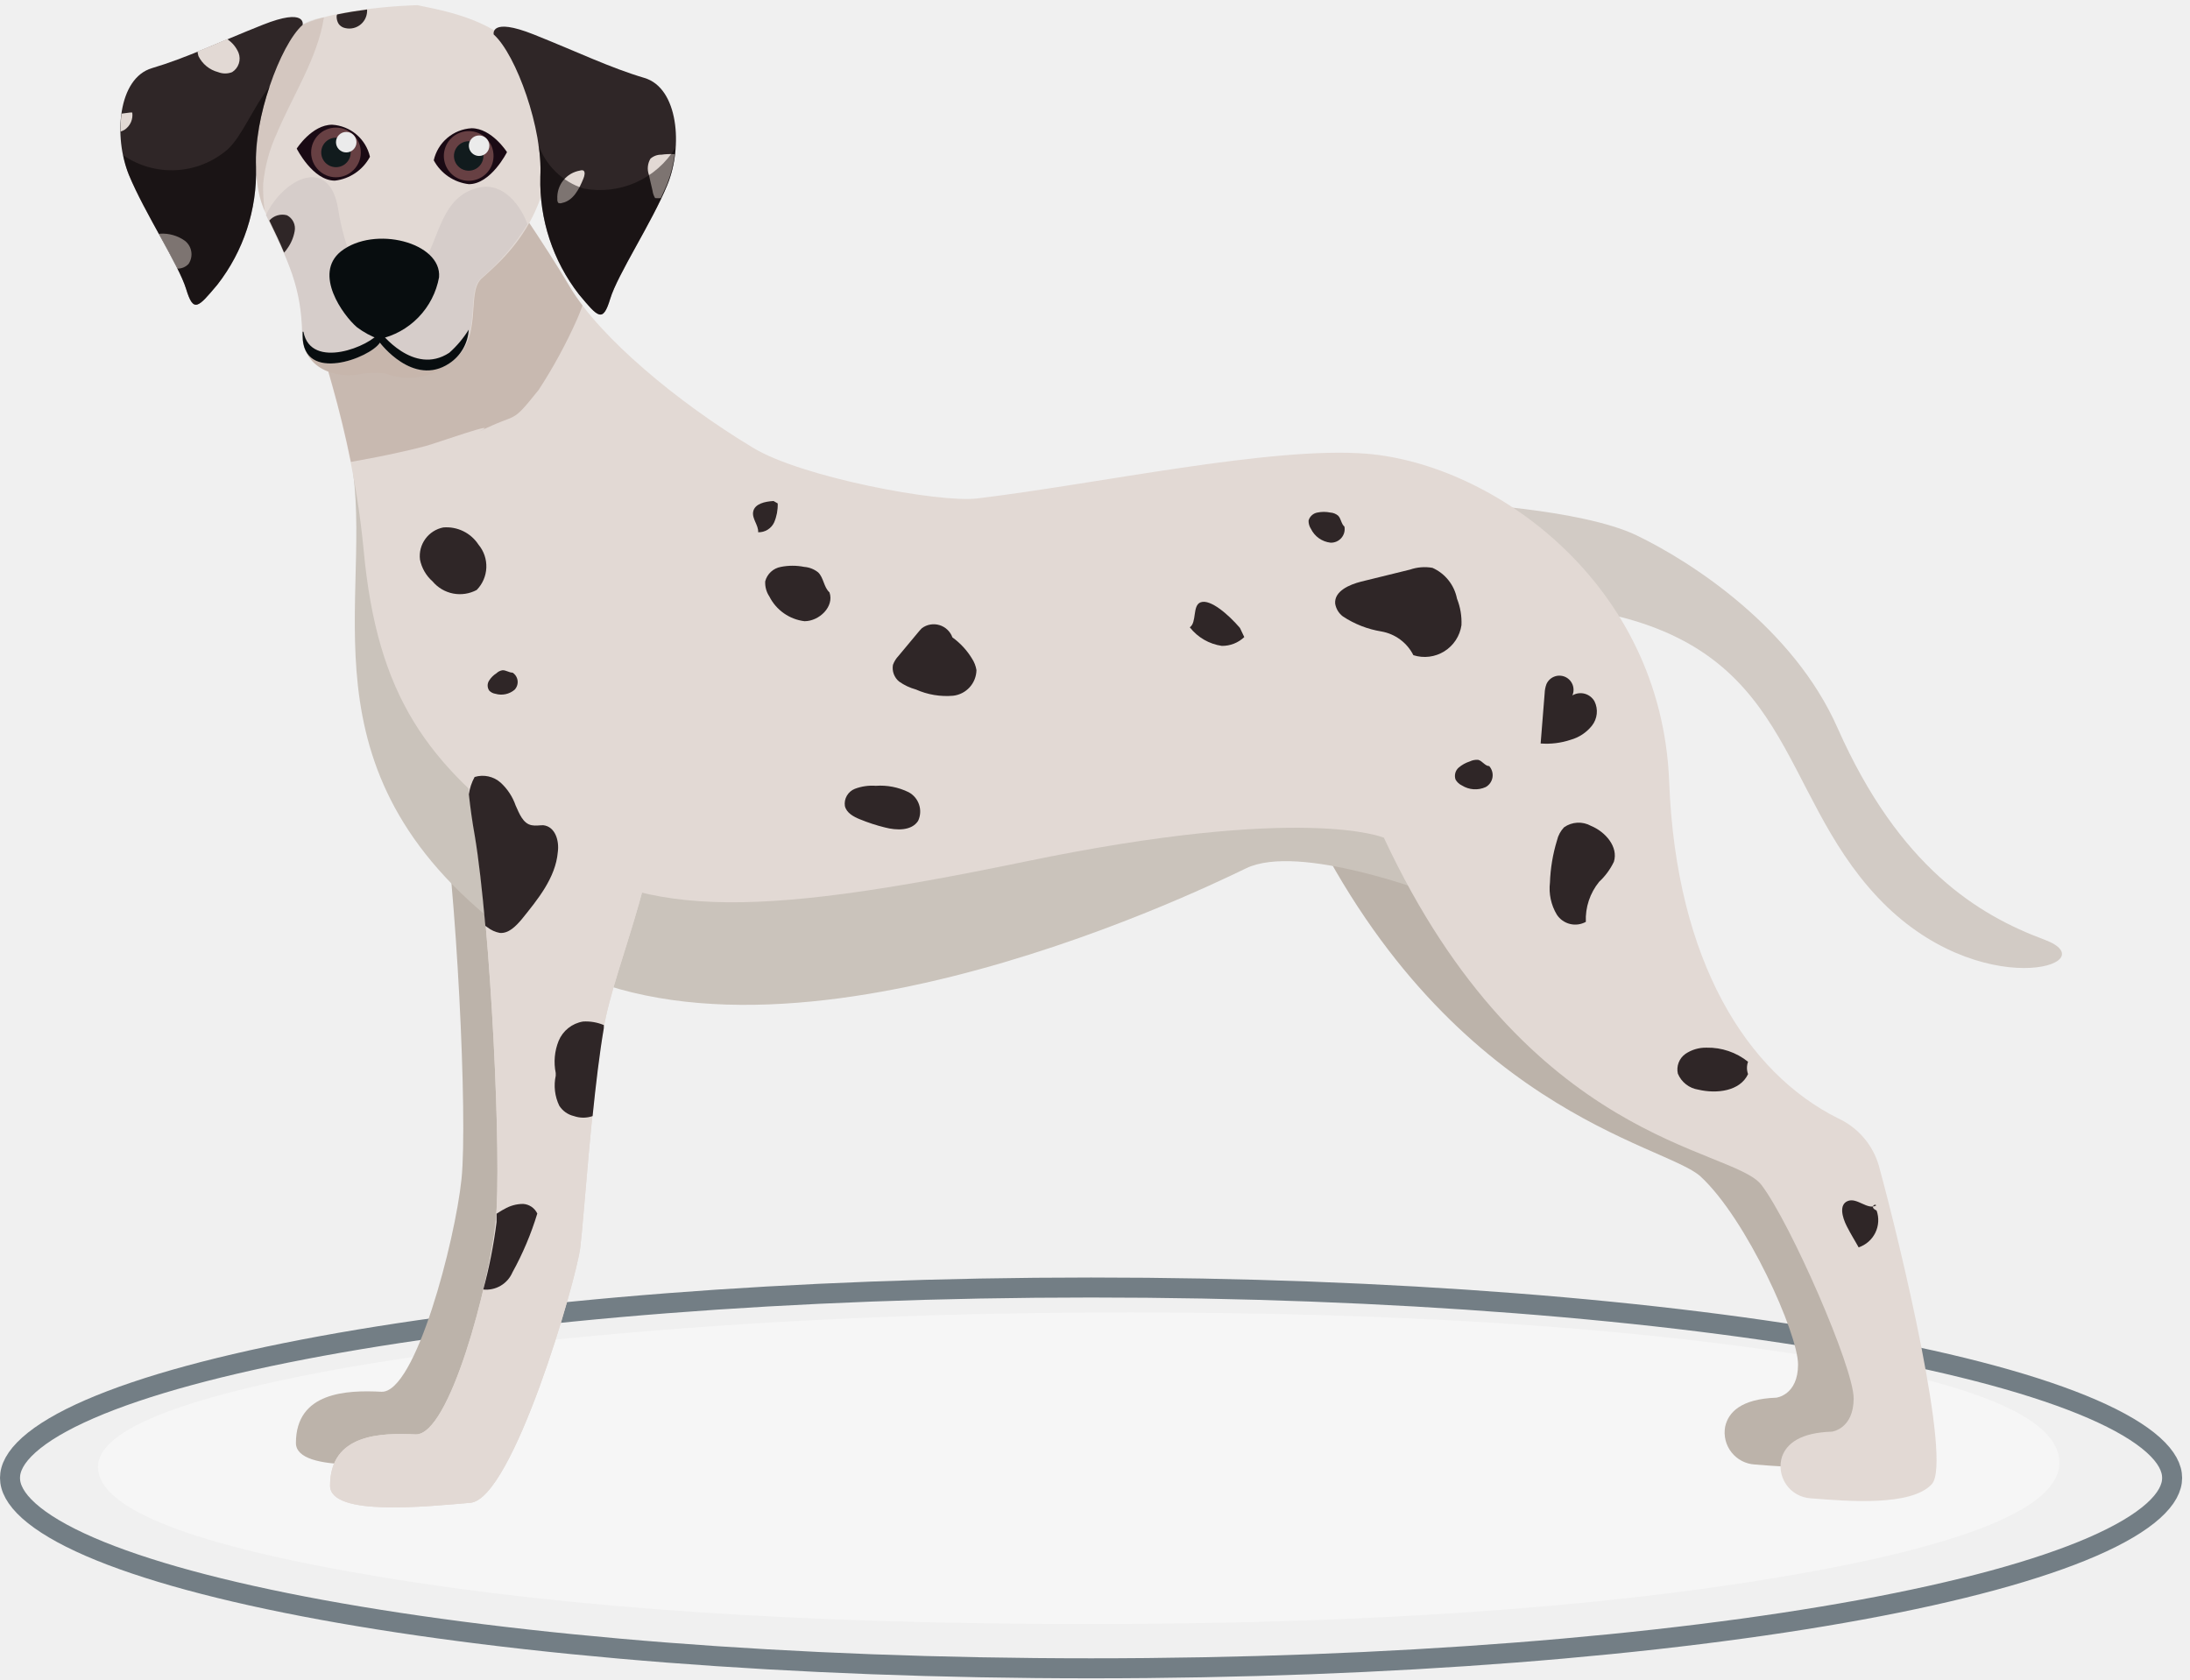
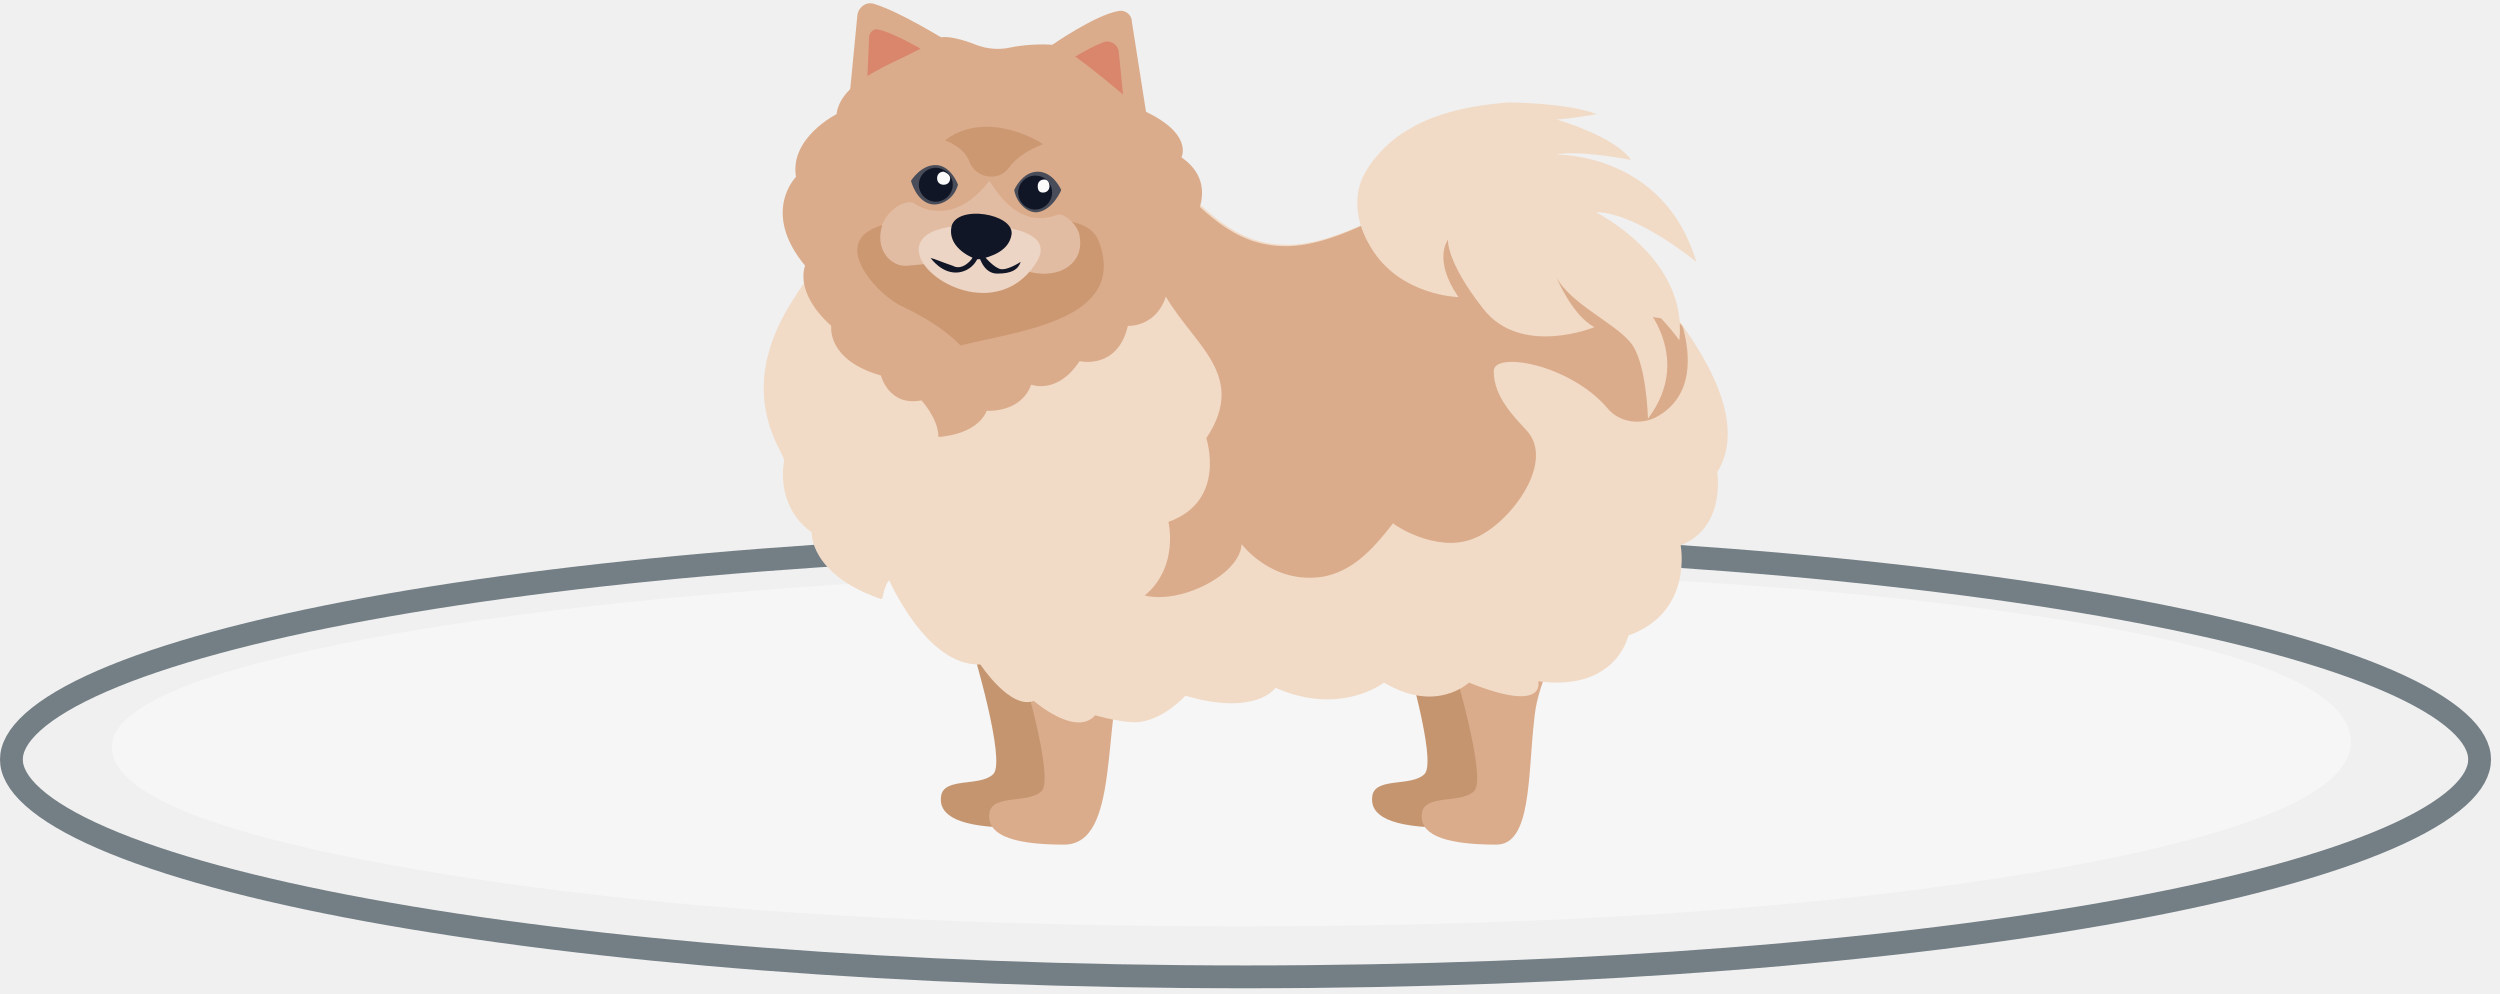
- <svg xmlns="http://www.w3.org/2000/svg" width="219" height="168" viewBox="0 0 219 168" fill="none">
-   <path d="M217.213 147.806C217.213 148.793 216.672 149.895 215.328 151.101C213.988 152.304 211.954 153.511 209.241 154.69C203.822 157.043 195.918 159.186 186.076 160.994C166.407 164.607 139.194 166.848 109.107 166.848C79.019 166.848 51.806 164.607 32.137 160.994C22.295 159.186 14.392 157.043 8.972 154.69C6.259 153.511 4.225 152.304 2.885 151.101C1.541 149.895 1 148.793 1 147.806C1 146.819 1.541 145.717 2.885 144.511C4.225 143.308 6.259 142.1 8.972 140.922C14.392 138.568 22.295 136.425 32.137 134.617C51.806 131.004 79.019 128.764 109.107 128.764C139.194 128.764 166.407 131.004 186.076 134.617C195.918 136.425 203.822 138.568 209.241 140.922C211.954 142.1 213.988 143.308 215.328 144.511C216.672 145.717 217.213 146.819 217.213 147.806Z" stroke="#737E85" stroke-width="2" />
+ <svg xmlns="http://www.w3.org/2000/svg" width="219" height="87" viewBox="0 0 219 87" fill="none">
+   <path d="M217.213 66.531C217.213 67.518 216.672 68.62 215.328 69.826C213.988 71.03 211.954 72.237 209.241 73.415C203.822 75.769 195.918 77.912 186.076 79.72C166.407 83.333 139.194 85.573 109.107 85.573C79.019 85.573 51.806 83.333 32.137 79.72C22.295 77.912 14.392 75.769 8.972 73.415C6.259 72.237 4.225 71.03 2.885 69.826C1.541 68.62 1 67.518 1 66.531C1 65.544 1.541 64.442 2.885 63.236C4.225 62.033 6.259 60.826 8.972 59.647C14.392 57.294 22.295 55.151 32.137 53.343C51.806 49.73 79.019 47.489 109.107 47.489C139.194 47.489 166.407 49.73 186.076 53.343C195.918 55.151 203.822 57.294 209.241 59.647C211.954 60.826 213.988 62.033 215.328 63.236C216.672 64.442 217.213 65.544 217.213 66.531Z" stroke="#737E85" stroke-width="2" />
  <g opacity="0.4">
-     <path d="M38.057 157.71C19.216 154.585 9.797 150.915 9.801 146.701C9.801 143.892 14.653 141.296 24.359 138.912C34.064 136.529 46.874 134.655 62.789 133.292C78.714 131.918 95.502 131.242 113.155 131.262C139.07 131.262 161.012 132.617 178.98 135.327C196.949 138.036 205.935 141.687 205.938 146.279C205.938 150.766 196.629 154.583 178.079 157.71C159.528 160.837 136.414 162.418 108.735 162.418C80.474 162.418 56.914 160.849 38.057 157.71Z" fill="white" />
+     <path d="M38.057 76.436C19.216 73.31 9.797 69.641 9.801 65.427C9.801 62.617 14.653 60.021 24.359 57.638C34.064 55.254 46.874 53.381 62.789 52.017C78.714 50.644 95.502 49.967 113.155 49.988C139.07 49.988 161.012 51.343 178.98 54.052C196.949 56.762 205.935 60.413 205.938 65.004C205.938 69.491 196.629 73.308 178.079 76.436C159.528 79.562 136.414 81.144 108.735 81.144C80.474 81.144 56.914 79.574 38.057 76.436Z" fill="white" />
  </g>
-   <g clip-path="url(#clip0_158_3982)">
-     <path d="M176.663 107.534C168.169 102.469 161.725 91.234 161.309 73.667H131.353V79.998C132.362 80.206 130.07 80.399 130.07 80.399C144.495 111.156 166.55 114.41 170.06 117.664C174.676 121.927 179.805 133.387 179.805 136.464C179.805 139.542 177.625 139.782 177.625 139.782C174.083 139.91 172.817 141.257 172.512 142.699C172.432 143.146 172.448 143.605 172.558 144.046C172.669 144.486 172.872 144.898 173.154 145.254C173.436 145.61 173.79 145.903 174.193 146.111C174.597 146.32 175.04 146.441 175.493 146.466C179.324 146.77 185.575 147.283 187.61 145.039C189.39 143.084 185.687 125.918 183.235 116.67C182.33 112.879 179.969 109.597 176.663 107.534Z" fill="#BCB3AA" />
-     <path d="M46.421 62.335C46.421 62.335 62.241 58.441 62.754 70.077C63.266 81.713 58.138 91.618 56.935 98.638C55.733 105.659 55.012 117.263 54.611 120.501C54.211 123.738 47.88 145.68 43.6 146.017C39.321 146.354 29.608 147.427 29.592 144.318C29.592 139.189 34.721 139.013 38.135 139.189C41.549 139.365 45.508 124.091 46.149 117.936C46.79 111.781 45.62 88.381 44.081 79.325C42.542 70.269 42.703 62.88 46.421 62.335Z" fill="#BCB3AA" />
-     <path d="M143.229 89.406C143.229 89.406 129.894 84.277 124.605 86.842C119.316 89.406 75.383 110.595 52.48 94.535C29.576 78.475 37.125 61.165 35.314 47.349C33.502 33.533 47.35 46.131 47.863 47.349C48.376 48.567 110.228 60.348 124.413 64.627C138.597 68.906 143.053 88.38 143.229 89.406Z" fill="#CAC3BB" />
-     <path d="M145.281 50.267C145.281 50.267 158.103 50.86 163.681 53.552C169.259 56.245 179.34 62.816 183.748 72.786C189.951 86.794 197.9 91.538 204.44 93.975C210.979 96.411 197.9 100.514 187.771 89.743C177.641 78.973 179.42 64.628 159.033 61.053C159.033 61.053 143.197 51.292 145.281 50.267Z" fill="#D2CBC5" />
-     <path d="M40.362 4.442C40.362 4.442 52.158 20.47 57.015 28.741C59.98 33.725 67.737 40.233 75.287 44.769C80.095 47.718 93.895 50.314 97.726 49.849C109.73 48.407 127.185 44.608 136.673 45.378C149.223 46.404 166.149 58.2 166.918 78.187C167.607 96.186 174.74 107.326 183.811 111.845C184.789 112.296 185.658 112.951 186.361 113.767C187.063 114.583 187.582 115.54 187.883 116.574C190.11 124.716 195.223 146.193 193.188 148.421C191.152 150.649 184.933 150.152 181.103 149.848C180.609 149.823 180.127 149.685 179.695 149.444C179.263 149.203 178.893 148.865 178.614 148.456C178.334 148.048 178.153 147.581 178.084 147.091C178.016 146.601 178.061 146.102 178.218 145.632C178.699 144.366 180.029 143.276 183.186 143.18C183.186 143.18 185.366 142.924 185.366 139.846C185.366 136.769 179.051 122.328 176.15 118.513C173.249 114.698 152.733 114.538 138.388 83.781C138.388 83.781 130.519 80.367 102.502 86.169C74.485 91.971 63.875 91.811 53.28 84.117C42.686 76.424 37.733 69.596 36.371 55.075C35.008 40.553 29.96 28.757 26.754 19.188C23.548 9.619 40.362 4.442 40.362 4.442Z" fill="#E2D9D4" />
-     <g style="mix-blend-mode:multiply">
-       <path d="M35.09 46.195C37.606 45.746 40.139 45.249 42.623 44.592C43.472 44.368 50.477 41.884 47.912 43.166C51.999 41.114 50.957 42.621 53.874 38.983C55.342 36.727 56.628 34.358 57.721 31.898C57.913 31.465 58.09 31.001 58.25 30.552C57.785 29.927 57.368 29.318 57.016 28.741C52.208 20.534 40.363 4.442 40.363 4.442C40.363 4.442 23.79 9.603 26.867 19.172C29.288 26.705 32.958 35.649 35.09 46.195Z" fill="#E2D9D4" />
-     </g>
-     <path d="M49.851 66.614C49.851 66.614 65.655 62.704 66.168 74.34C66.68 85.976 61.552 95.897 60.349 102.902C59.147 109.906 58.426 121.526 58.025 124.78C57.625 128.033 51.294 149.943 47.03 150.296C42.767 150.649 33.022 151.706 33.006 148.581C33.006 143.372 38.135 143.292 41.549 143.452C44.963 143.612 48.922 128.37 49.563 122.215C50.204 116.06 49.05 92.644 47.511 83.588C45.972 74.532 46.149 67.159 49.851 66.614Z" fill="#E2D9D4" />
-     <path d="M49.851 66.614C49.851 66.614 65.655 62.704 66.168 74.34C66.68 85.976 61.552 95.897 60.349 102.902C59.147 109.906 58.426 121.526 58.025 124.78C57.625 128.033 51.294 149.943 47.03 150.296C42.767 150.649 33.022 151.706 33.006 148.581C33.006 143.372 38.135 143.292 41.549 143.452C44.963 143.612 48.922 128.37 49.563 122.215C50.204 116.06 49.05 92.644 47.511 83.588C45.972 74.532 46.149 67.159 49.851 66.614Z" fill="#E2D9D4" />
-     <path d="M75.319 51.164C75.174 51.87 75.864 52.527 75.816 53.232C76.151 53.241 76.481 53.152 76.766 52.975C77.051 52.798 77.278 52.542 77.418 52.238C77.672 51.641 77.792 50.995 77.771 50.347L77.354 50.106C76.489 50.154 75.479 50.379 75.319 51.164Z" fill="#2F2627" />
-     <path d="M120.068 60.236C119.219 60.54 119.7 62.255 118.979 62.736C119.767 63.746 120.916 64.412 122.184 64.595C123.018 64.605 123.823 64.288 124.428 63.714L123.995 62.8C122.841 61.454 121.03 59.883 120.068 60.236Z" fill="#2F2627" />
-     <path d="M43.759 27.474C42.172 26.457 40.486 25.604 38.727 24.926C35.425 24.926 32.315 28.212 30.104 30.984C30.207 31.835 30.266 32.691 30.28 33.549C30.28 36.754 33.485 38.005 36.338 37.364C37.078 37.269 37.827 37.269 38.566 37.364C39.631 37.759 40.779 37.875 41.901 37.701C43.023 37.527 44.083 37.069 44.977 36.37C45.779 35.695 46.415 34.846 46.837 33.888C47.259 32.929 47.457 31.887 47.414 30.84C46.476 29.447 45.224 28.294 43.759 27.474Z" fill="#C7B6AC" />
-     <path d="M41.74 0.516C41.74 0.516 29.847 0.788 28.325 4.106C26.802 7.424 24.189 16.399 26.529 21.24C28.87 26.08 30.232 28.709 30.28 33.549C30.328 38.39 37.044 35.761 38.005 34.238C38.005 34.238 41.339 38.694 44.93 36.322C48.52 33.95 46.532 29.398 48.135 27.875C49.738 26.353 57.287 20.759 54.242 9.075C52.318 2.07 44.08 1.061 41.74 0.516Z" fill="#E2D9D4" />
-     <path d="M33.662 1.653C33.66 1.907 33.726 2.156 33.855 2.375C33.978 2.55 34.151 2.684 34.351 2.759C34.613 2.849 34.892 2.877 35.166 2.84C35.44 2.804 35.702 2.704 35.931 2.548C36.16 2.392 36.349 2.186 36.484 1.944C36.618 1.703 36.695 1.433 36.708 1.157C36.715 1.087 36.715 1.018 36.708 0.948C35.746 1.076 34.72 1.237 33.726 1.445C33.678 1.493 33.662 1.573 33.662 1.653Z" fill="#2F2627" />
-     <path d="M33.775 33.229C33.931 33.375 34.133 33.462 34.346 33.477C34.559 33.491 34.771 33.432 34.945 33.309C35.154 33.085 35.202 32.684 35.506 32.604L35.154 31.995C34.445 31.866 33.723 31.834 33.006 31.898C33.04 32.16 33.126 32.412 33.258 32.64C33.39 32.869 33.566 33.069 33.775 33.229Z" fill="#2F2627" />
-     <path d="M47.911 18.755C44.016 19.621 43.984 23.948 42.077 26.769C40.714 28.788 36.707 29.51 35.409 26.513C34.644 24.7 34.105 22.8 33.806 20.855C32.925 15.55 28.373 17.826 26.594 21.496C28.854 26.16 30.168 28.788 30.216 33.549C30.264 38.309 36.98 35.761 37.941 34.238C37.941 34.238 41.275 38.694 44.866 36.322C48.456 33.95 46.468 29.398 48.071 27.875C49.912 26.32 51.492 24.48 52.751 22.425C52.094 20.63 50.395 18.21 47.911 18.755Z" fill="#D6CDCA" />
-     <g style="mix-blend-mode:multiply" opacity="0.55">
-       <path d="M26.321 18.338C26.496 16.595 26.962 14.894 27.699 13.306C29.302 9.491 31.77 5.788 32.395 1.733C30.778 1.954 29.314 2.807 28.324 4.106C26.818 7.391 24.237 16.239 26.481 21.111C26.341 20.194 26.288 19.266 26.321 18.338Z" fill="#E2D9D4" />
-     </g>
-     <path d="M28.695 21.528C28.381 21.443 28.049 21.448 27.738 21.541C27.426 21.635 27.147 21.813 26.932 22.057C27.493 23.211 27.989 24.253 28.406 25.262C28.526 25.14 28.634 25.006 28.727 24.862C29.099 24.348 29.351 23.756 29.464 23.131C29.528 22.816 29.487 22.49 29.348 22.2C29.209 21.911 28.98 21.675 28.695 21.528Z" fill="#2F2627" />
-     <path d="M44.929 35.28C41.339 37.636 38.005 33.18 38.005 33.18C37.076 34.623 31.081 37.059 30.344 33.18H30.264C30.256 33.313 30.256 33.447 30.264 33.581C30.264 38.389 37.028 35.793 37.989 34.27C37.989 34.27 41.323 38.726 44.913 36.353C45.483 35.984 45.956 35.484 46.296 34.897C46.636 34.309 46.832 33.65 46.869 32.972C46.338 33.831 45.684 34.609 44.929 35.28Z" fill="#080D0F" />
-     <path d="M43.375 16.031C43.572 15.158 44.047 14.373 44.73 13.795C45.412 13.217 46.264 12.876 47.158 12.825C49.177 12.825 50.7 15.213 50.7 15.213C50.7 15.213 49.097 18.419 46.885 18.419C46.151 18.333 45.448 18.072 44.837 17.656C44.226 17.24 43.724 16.682 43.375 16.031Z" fill="#1A0A14" />
-     <path d="M49.353 15.598C49.353 16.09 49.207 16.571 48.934 16.98C48.66 17.388 48.271 17.707 47.816 17.894C47.361 18.082 46.861 18.13 46.379 18.033C45.896 17.936 45.453 17.698 45.107 17.349C44.76 17 44.525 16.555 44.431 16.072C44.337 15.589 44.388 15.089 44.578 14.636C44.769 14.182 45.09 13.795 45.501 13.524C45.911 13.253 46.393 13.11 46.885 13.113C47.211 13.113 47.533 13.178 47.833 13.303C48.134 13.428 48.407 13.611 48.636 13.842C48.865 14.073 49.047 14.347 49.17 14.648C49.293 14.95 49.355 15.272 49.353 15.598Z" fill="#674043" />
-     <path d="M48.344 15.598C48.344 15.89 48.257 16.176 48.094 16.419C47.931 16.661 47.7 16.85 47.43 16.962C47.159 17.073 46.862 17.101 46.575 17.043C46.289 16.985 46.026 16.842 45.821 16.635C45.615 16.427 45.476 16.163 45.421 15.875C45.366 15.588 45.397 15.291 45.511 15.022C45.626 14.753 45.817 14.524 46.062 14.364C46.306 14.204 46.593 14.12 46.885 14.123C47.078 14.123 47.269 14.161 47.447 14.236C47.625 14.31 47.786 14.419 47.922 14.556C48.058 14.693 48.165 14.856 48.237 15.035C48.31 15.213 48.346 15.405 48.344 15.598Z" fill="#111B1D" />
-     <path d="M48.936 14.572C48.936 14.844 48.828 15.105 48.636 15.297C48.444 15.489 48.183 15.598 47.911 15.598C47.708 15.598 47.509 15.537 47.341 15.425C47.172 15.312 47.041 15.152 46.963 14.964C46.885 14.777 46.865 14.571 46.904 14.372C46.944 14.173 47.042 13.99 47.185 13.846C47.329 13.703 47.511 13.605 47.711 13.566C47.909 13.526 48.116 13.546 48.303 13.624C48.49 13.702 48.651 13.833 48.764 14.002C48.876 14.171 48.936 14.369 48.936 14.572Z" fill="#EBEBEB" />
-     <path d="M36.997 15.678C36.797 14.807 36.321 14.024 35.639 13.446C34.957 12.868 34.106 12.526 33.214 12.473C31.195 12.473 29.672 14.861 29.672 14.861C29.672 14.861 31.275 18.066 33.486 18.066C34.221 17.982 34.925 17.721 35.536 17.305C36.147 16.889 36.649 16.331 36.997 15.678Z" fill="#1A0A14" />
-     <path d="M33.598 17.729C34.97 17.729 36.082 16.617 36.082 15.245C36.082 13.873 34.97 12.761 33.598 12.761C32.226 12.761 31.113 13.873 31.113 15.245C31.113 16.617 32.226 17.729 33.598 17.729Z" fill="#674043" />
-     <path d="M33.598 16.72C34.412 16.72 35.072 16.059 35.072 15.245C35.072 14.431 34.412 13.771 33.598 13.771C32.783 13.771 32.123 14.431 32.123 15.245C32.123 16.059 32.783 16.72 33.598 16.72Z" fill="#111B1D" />
-     <path d="M34.623 15.245C35.19 15.245 35.649 14.786 35.649 14.219C35.649 13.653 35.19 13.193 34.623 13.193C34.057 13.193 33.598 13.653 33.598 14.219C33.598 14.786 34.057 15.245 34.623 15.245Z" fill="#EBEBEB" />
-     <path d="M37.894 33.918C37.1 33.631 36.355 33.226 35.682 32.716C34.32 31.546 31.307 27.41 34.08 25.15C37.429 22.506 44.193 24.253 43.905 27.731C43.63 29.242 42.911 30.637 41.841 31.739C40.771 32.841 39.397 33.599 37.894 33.918Z" fill="#080D0F" />
-     <path d="M30.265 2.487C30.265 2.487 30.681 0.724 26.258 2.487C21.834 4.25 18.612 5.804 15.198 6.814C11.784 7.824 11.336 13.69 12.89 17.489C14.445 21.287 17.875 26.48 18.612 28.901C19.35 31.321 19.799 30.776 21.738 28.468C24.352 25.114 25.718 20.954 25.601 16.703C25.328 11.975 28.005 4.49 30.265 2.487Z" fill="#2F2627" />
-     <path d="M49.37 3.449C49.37 3.449 48.953 1.686 53.377 3.449C57.8 5.212 61.022 6.782 64.436 7.792C67.85 8.802 68.299 14.668 66.744 18.467C65.189 22.265 61.759 27.442 61.022 29.879C60.285 32.315 59.82 31.754 57.897 29.446C55.289 26.088 53.924 21.931 54.034 17.681C54.306 12.969 51.63 5.468 49.37 3.449Z" fill="#2F2627" />
-     <path d="M55.83 20.294C55.953 20.343 56.091 20.343 56.214 20.294C57.336 20.07 57.929 18.884 58.346 17.842C58.458 17.57 58.538 17.201 58.346 17.057C58.237 17.016 58.118 17.016 58.009 17.057C57.344 17.167 56.744 17.519 56.323 18.046C55.903 18.573 55.693 19.237 55.733 19.91C55.718 20.045 55.752 20.182 55.83 20.294Z" fill="#E2D9D4" />
-     <path d="M66.136 15.47C65.735 15.462 65.347 15.605 65.046 15.87C64.903 16.109 64.814 16.377 64.787 16.654C64.759 16.931 64.793 17.211 64.886 17.473C65.014 18.018 65.126 18.563 65.254 19.076C65.289 19.337 65.376 19.587 65.511 19.813C65.698 19.829 65.885 19.829 66.072 19.813C66.312 19.3 66.537 18.819 66.729 18.355C67.094 17.411 67.342 16.426 67.466 15.421C67.022 15.391 66.576 15.407 66.136 15.47Z" fill="#E2D9D4" />
-     <path d="M19.846 5.612C20.04 6.005 20.317 6.352 20.657 6.629C20.997 6.905 21.393 7.105 21.818 7.215C22.266 7.391 22.764 7.391 23.212 7.215C23.528 7.017 23.765 6.714 23.882 6.36C23.999 6.007 23.988 5.623 23.853 5.275C23.618 4.718 23.222 4.243 22.715 3.913C21.689 4.362 20.696 4.763 19.75 5.147C19.772 5.304 19.804 5.459 19.846 5.612Z" fill="#E2D9D4" />
-     <path d="M12.152 11.366C12.079 11.962 12.047 12.561 12.056 13.161C12.202 13.114 12.342 13.049 12.473 12.969C12.745 12.781 12.96 12.521 13.094 12.219C13.226 11.916 13.273 11.582 13.226 11.254H13.018L12.152 11.366Z" fill="#E2D9D4" />
-     <path d="M15.887 23.387C16.576 24.637 17.217 25.84 17.746 26.865C17.952 26.868 18.157 26.828 18.347 26.748C18.537 26.668 18.709 26.55 18.852 26.401C19.098 26.039 19.198 25.597 19.129 25.165C19.061 24.733 18.829 24.344 18.483 24.076C17.765 23.567 16.894 23.318 16.015 23.371L15.887 23.387Z" fill="#E2D9D4" />
-     <g style="mix-blend-mode:multiply" opacity="0.55">
-       <path d="M26.964 8.658C25.361 10.646 24.207 13.627 22.764 14.941C21.335 16.179 19.536 16.908 17.648 17.015C15.761 17.122 13.891 16.602 12.33 15.534C12.454 16.202 12.642 16.857 12.891 17.49C14.494 21.288 17.876 26.481 18.613 28.901C19.35 31.322 19.799 30.777 21.738 28.469C24.352 25.114 25.718 20.955 25.601 16.704C25.573 13.963 26.035 11.238 26.964 8.658Z" fill="#2F2627" />
-     </g>
-     <g style="mix-blend-mode:multiply" opacity="0.55">
-       <path d="M58.346 18.851C57.309 18.518 56.362 17.95 55.581 17.191C54.8 16.432 54.205 15.503 53.842 14.476C54.021 15.534 54.085 16.609 54.034 17.681C53.924 21.931 55.289 26.088 57.897 29.446C59.82 31.754 60.285 32.299 61.022 29.878C61.76 27.458 65.174 22.265 66.744 18.466C67.206 17.283 67.476 16.033 67.546 14.764C66.611 16.301 65.229 17.516 63.585 18.247C61.941 18.977 60.113 19.188 58.346 18.851Z" fill="#2F2627" />
-     </g>
-     <path d="M47.847 54.466C47.47 53.888 46.942 53.423 46.321 53.12C45.7 52.819 45.009 52.691 44.321 52.751C43.602 52.895 42.963 53.305 42.532 53.899C42.101 54.493 41.91 55.228 41.997 55.956C42.166 56.808 42.611 57.58 43.263 58.152C43.789 58.779 44.514 59.205 45.316 59.36C46.119 59.514 46.95 59.388 47.671 59.002C48.258 58.402 48.601 57.606 48.633 56.768C48.666 55.929 48.386 55.109 47.847 54.466Z" fill="#2F2627" />
-     <path d="M91.811 82.098C92.051 81.589 92.086 81.008 91.91 80.475C91.734 79.941 91.361 79.495 90.866 79.229C89.847 78.728 88.713 78.507 87.58 78.588C86.866 78.534 86.15 78.638 85.48 78.892C85.147 79.025 84.867 79.267 84.687 79.578C84.506 79.889 84.436 80.251 84.487 80.607C84.647 81.296 85.352 81.681 85.993 81.938C86.805 82.272 87.641 82.546 88.494 82.755C89.664 83.059 91.154 83.108 91.811 82.098Z" fill="#2F2627" />
-     <path d="M91.588 68.955C92.759 69.477 94.044 69.692 95.322 69.58C95.954 69.507 96.538 69.206 96.966 68.734C97.393 68.263 97.635 67.652 97.646 67.016C97.579 66.604 97.426 66.211 97.197 65.862C96.694 65.033 96.029 64.313 95.242 63.746C95.137 63.455 94.966 63.193 94.742 62.98C94.518 62.766 94.248 62.608 93.952 62.518C93.657 62.428 93.344 62.408 93.039 62.46C92.734 62.511 92.446 62.634 92.197 62.816C92.049 62.964 91.91 63.119 91.78 63.281L89.857 65.589C89.611 65.847 89.42 66.153 89.296 66.487C89.24 66.798 89.268 67.118 89.378 67.414C89.488 67.71 89.675 67.971 89.921 68.17C90.427 68.526 90.991 68.792 91.588 68.955Z" fill="#2F2627" />
-     <path d="M141.001 56.966C141.722 56.717 142.494 56.657 143.245 56.789C143.871 57.068 144.421 57.492 144.847 58.028C145.274 58.564 145.566 59.194 145.697 59.867C146.034 60.712 146.187 61.619 146.146 62.527C146.067 63.06 145.873 63.57 145.578 64.021C145.282 64.471 144.892 64.853 144.435 65.138C143.978 65.423 143.464 65.605 142.929 65.672C142.394 65.739 141.851 65.688 141.338 65.525C141.025 64.906 140.573 64.37 140.016 63.958C139.46 63.546 138.814 63.27 138.132 63.152C136.758 62.927 135.447 62.414 134.286 61.646C133.873 61.334 133.598 60.874 133.516 60.364C133.42 59.129 134.911 58.472 136.113 58.168L141.001 56.966Z" fill="#2F2627" />
-     <path d="M154.641 68.426C154.535 68.719 154.476 69.027 154.465 69.339C154.337 71.022 154.193 72.689 154.064 74.356C155.078 74.434 156.097 74.309 157.062 73.987C157.903 73.753 158.649 73.259 159.193 72.577C159.462 72.237 159.629 71.827 159.674 71.396C159.72 70.965 159.642 70.529 159.45 70.141C159.345 69.955 159.204 69.792 159.036 69.661C158.867 69.53 158.674 69.434 158.469 69.379C158.263 69.324 158.048 69.31 157.836 69.339C157.625 69.368 157.422 69.439 157.238 69.547C157.387 69.203 157.393 68.814 157.254 68.465C157.116 68.117 156.845 67.837 156.501 67.688C156.156 67.54 155.767 67.534 155.418 67.672C155.07 67.81 154.79 68.081 154.641 68.426Z" fill="#2F2627" />
-     <path d="M156.404 82.738C156.056 83.106 155.812 83.559 155.699 84.053C155.282 85.421 155.044 86.838 154.994 88.268C154.863 89.383 155.105 90.511 155.683 91.474C155.986 91.938 156.454 92.27 156.992 92.404C157.53 92.538 158.099 92.463 158.584 92.195C158.522 90.741 158.996 89.316 159.914 88.188C160.528 87.619 161.028 86.939 161.389 86.184C161.854 84.694 160.539 83.187 159.097 82.594C158.68 82.362 158.206 82.252 157.73 82.278C157.253 82.304 156.794 82.463 156.404 82.738Z" fill="#2F2627" />
-     <path d="M174.805 107.421C174.661 107.023 174.661 106.586 174.805 106.187C173.63 105.244 172.16 104.745 170.654 104.777C169.901 104.761 169.162 104.98 168.538 105.402C168.232 105.62 167.998 105.923 167.864 106.274C167.73 106.625 167.702 107.007 167.785 107.373C167.959 107.795 168.24 108.164 168.6 108.445C168.959 108.726 169.385 108.909 169.836 108.976C171.664 109.409 174.004 109.136 174.805 107.421Z" fill="#2F2627" />
-     <path d="M184.773 120.116C183.892 120.468 184.212 121.718 184.677 122.632C185.142 123.545 185.478 124.042 185.863 124.748C186.225 124.627 186.56 124.435 186.847 124.183C187.134 123.932 187.368 123.625 187.536 123.282C187.703 122.938 187.8 122.565 187.821 122.184C187.842 121.802 187.787 121.421 187.658 121.061C187.498 120.981 187.306 120.885 187.29 120.709C187.274 120.532 187.578 120.388 187.61 120.564C186.745 121.045 185.703 119.731 184.773 120.116Z" fill="#2F2627" />
-     <path d="M58.298 102.164C57.76 102.254 57.254 102.479 56.828 102.818C56.402 103.158 56.069 103.6 55.861 104.104C55.453 105.121 55.353 106.236 55.573 107.309V107.582C55.354 108.592 55.478 109.647 55.925 110.579C56.26 111.107 56.79 111.481 57.4 111.621C58.002 111.83 58.657 111.83 59.259 111.621C59.58 108.495 59.948 105.37 60.381 102.838C60.381 102.741 60.381 102.629 60.381 102.517C59.723 102.24 59.01 102.12 58.298 102.164Z" fill="#2F2627" />
-     <path d="M51.245 127.248C52.277 125.38 53.109 123.408 53.73 121.366C53.602 121.094 53.403 120.862 53.155 120.693C52.907 120.524 52.619 120.424 52.319 120.404C51.647 120.403 50.987 120.586 50.412 120.933C50.139 121.061 49.915 121.238 49.658 121.382C49.658 121.671 49.658 121.975 49.658 122.215C49.37 124.493 48.926 126.747 48.328 128.963C48.934 129.026 49.544 128.893 50.068 128.585C50.593 128.276 51.006 127.808 51.245 127.248Z" fill="#2F2627" />
-     <path d="M54.322 82.53C53.937 82.53 53.552 82.61 53.168 82.53C52.302 82.37 51.934 81.376 51.565 80.559C51.262 79.681 50.744 78.893 50.058 78.267C49.709 77.959 49.288 77.747 48.833 77.648C48.379 77.55 47.907 77.57 47.462 77.706C47.167 78.244 46.972 78.83 46.885 79.437C47.029 80.767 47.221 82.162 47.478 83.588C47.862 85.864 48.215 89.021 48.536 92.596L48.744 92.74C49.105 93.023 49.528 93.215 49.978 93.301C50.86 93.381 51.581 92.628 52.158 91.954C53.761 89.967 55.556 87.803 55.78 85.223C55.941 84.085 55.524 82.658 54.322 82.53Z" fill="#2F2627" />
-     <path d="M76.521 58.136C76.492 58.675 76.638 59.21 76.938 59.659C77.275 60.327 77.772 60.902 78.384 61.333C78.996 61.763 79.705 62.036 80.448 62.127C81.939 62.127 83.445 60.653 82.948 59.242C82.371 58.729 82.371 57.768 81.81 57.239C81.411 56.922 80.925 56.732 80.416 56.694C79.649 56.542 78.859 56.542 78.092 56.694C77.719 56.758 77.373 56.929 77.095 57.184C76.816 57.44 76.617 57.77 76.521 58.136Z" fill="#2F2627" />
-     <path d="M48.922 69.067C49.089 69.24 49.309 69.353 49.547 69.387C49.873 69.482 50.218 69.495 50.551 69.425C50.883 69.356 51.194 69.205 51.454 68.986C51.569 68.868 51.655 68.725 51.708 68.569C51.761 68.413 51.779 68.248 51.761 68.084C51.742 67.92 51.688 67.762 51.602 67.622C51.516 67.482 51.4 67.362 51.262 67.271C50.909 67.271 50.589 67.015 50.252 67.031C50.022 67.066 49.809 67.172 49.643 67.335C49.344 67.522 49.092 67.774 48.906 68.073C48.81 68.222 48.761 68.395 48.764 68.572C48.767 68.749 48.822 68.921 48.922 69.067Z" fill="#2F2627" />
-     <path d="M130.856 52.061C130.849 52.357 130.933 52.648 131.096 52.895C131.28 53.27 131.555 53.594 131.897 53.835C132.239 54.076 132.636 54.226 133.052 54.273C133.255 54.281 133.458 54.243 133.646 54.162C133.833 54.081 133.999 53.96 134.133 53.806C134.267 53.652 134.365 53.47 134.419 53.274C134.473 53.077 134.482 52.871 134.446 52.67C134.11 52.382 134.11 51.853 133.805 51.564C133.587 51.385 133.318 51.278 133.036 51.26C132.607 51.171 132.166 51.171 131.737 51.26C131.53 51.297 131.337 51.392 131.182 51.534C131.026 51.675 130.913 51.858 130.856 52.061Z" fill="#2F2627" />
-     <path d="M145.554 77.963C145.701 78.222 145.925 78.429 146.195 78.556C146.546 78.776 146.947 78.906 147.361 78.934C147.775 78.962 148.189 78.887 148.567 78.716C148.746 78.617 148.9 78.478 149.018 78.311C149.136 78.144 149.215 77.953 149.248 77.751C149.282 77.549 149.27 77.343 149.213 77.146C149.156 76.95 149.056 76.769 148.92 76.616C148.503 76.616 148.23 76.087 147.814 75.991C147.527 75.969 147.239 76.024 146.98 76.151C146.568 76.282 146.186 76.495 145.858 76.776C145.696 76.922 145.581 77.113 145.527 77.324C145.473 77.535 145.482 77.757 145.554 77.963Z" fill="#2F2627" />
+   <g clip-path="url(#clip0_158_4482)">
+     <path d="M122.956 56.82C122.956 56.82 125.932 66.664 124.787 67.809C123.642 68.953 120.437 68.038 120.208 69.755C119.979 71.472 121.811 72.502 126.733 72.502C131.655 72.502 130.053 62.2 132.113 55.56L122.956 56.82Z" fill="#C59570" />
+     <path d="M127.305 58.308C127.305 58.308 130.281 68.152 129.137 69.297C127.992 70.442 124.787 69.526 124.558 71.243C124.329 72.96 126.161 73.99 131.083 73.99C134.173 73.99 133.83 67.923 134.402 63.001C134.631 60.368 135.776 58.422 136.463 56.019L127.305 58.308Z" fill="#DBAC8B" />
+     <path d="M85.182 56.82C85.182 56.82 88.158 66.664 87.014 67.809C85.869 68.953 82.664 68.038 82.435 69.755C82.206 71.472 84.037 72.502 88.96 72.502C93.882 72.502 92.279 62.2 94.34 55.56L85.182 56.82Z" fill="#C59570" />
+     <path d="M89.416 58.308C89.416 58.308 92.393 68.152 91.248 69.297C90.103 70.442 86.898 69.526 86.669 71.243C86.44 72.96 88.272 73.99 93.194 73.99C98.116 73.99 96.513 63.688 98.574 57.049L89.416 58.308Z" fill="#DBAC8B" />
+     <path d="M145.278 25.57C144.362 23.968 136.121 11.491 129.71 14.467C123.3 17.443 117.577 21.449 112.769 21.449C107.961 21.449 105.443 18.13 102.124 15.039C101.208 14.238 99.834 12.75 98.461 11.262C96.629 12.406 94.111 12.292 91.593 12.063C85.984 13.665 80.26 14.696 75.453 12.521C73.964 16.527 72.362 20.763 72.133 22.022C71.561 24.311 65.379 31.408 68.699 40.337C68.699 40.337 67.783 44.228 71.103 46.632C71.103 46.632 70.874 50.295 77.169 52.47C77.169 52.47 77.398 51.097 77.856 50.753C77.856 50.753 81.176 58.422 85.869 58.194C85.869 58.194 88.502 62.2 90.562 61.399C90.562 61.399 94.225 64.604 95.942 62.658C95.942 62.658 98.689 63.459 99.949 63.23C102.124 62.887 103.841 60.941 103.841 60.941C110.022 62.772 111.739 60.254 111.739 60.254C117.462 62.772 121.24 59.796 121.24 59.796C125.818 62.543 128.68 59.796 128.68 59.796C135.548 62.543 134.747 59.682 134.747 59.682C141.615 60.597 142.645 55.675 142.645 55.675C148.369 53.615 147.224 47.777 147.224 47.777C151.23 46.174 150.429 41.367 150.429 41.367C153.978 35.643 146.194 27.173 145.278 25.57Z" fill="#F1DBC7" />
+     <path d="M140.812 35.758C141.843 37.017 143.674 37.246 145.048 36.559C148.482 34.727 148.024 30.95 147.452 28.775C147.108 27.516 144.132 28.203 143.56 27.172C142.186 26.142 140.355 24.654 138.18 21.907C136.577 19.732 137.836 18.244 135.89 16.413C135.203 15.726 134.402 15.039 133.601 14.467C132.227 14.009 130.854 14.009 129.595 14.581C123.184 17.557 117.461 21.564 112.653 21.564C107.846 21.564 105.327 18.244 102.008 15.153C101.435 14.581 100.634 13.894 99.833 12.979C100.176 19.618 101.435 26.028 101.435 32.667C101.435 37.36 96.742 45.258 97.887 49.837C99.146 54.874 108.647 51.211 108.761 47.662C108.761 47.662 111.394 51.211 115.858 50.524C118.377 50.066 120.094 48.349 122.04 45.831C122.04 45.945 125.817 48.464 129.022 47.204C132.113 46.06 136.234 40.68 133.83 37.818C132.8 36.673 130.854 34.842 130.854 32.553C130.739 30.721 137.493 31.866 140.812 35.758Z" fill="#DBAC8B" />
+     <path d="M101.665 25.112C99.605 20.877 97.315 16.641 96.056 12.177C94.682 12.406 93.08 12.291 91.592 12.062C85.983 13.665 80.259 14.695 75.452 12.52C73.964 16.527 72.361 20.762 72.132 22.021C71.674 24.196 63.204 31.179 68.813 40.336C68.813 40.336 67.897 44.228 71.216 46.632C71.216 46.632 70.987 50.295 77.283 52.47C77.283 52.47 77.512 51.096 77.97 50.753C77.97 50.753 81.29 58.422 85.983 58.193C85.983 58.193 87.013 59.681 88.272 60.711C88.615 59.91 88.844 58.765 89.875 58.307C99.948 54.759 97.201 50.295 97.201 50.295C98.689 50.638 98.689 53.157 98.689 53.157C103.611 50.867 102.352 45.716 102.352 45.716C107.503 43.885 105.671 38.39 105.671 38.39C109.563 32.552 103.954 29.919 101.665 25.112Z" fill="#F1DBC7" />
+     <path d="M123.528 11.261C125.245 10.231 127.878 9.315 132.113 8.972C132.113 8.972 137.15 8.972 139.897 10.002C139.897 10.002 137.15 10.46 136.348 10.46C136.348 10.46 141.499 11.948 142.873 14.008C142.873 14.008 138.18 13.092 136.348 13.55C136.348 13.55 145.735 13.322 148.596 22.937C148.596 22.937 143.331 18.587 139.782 18.587C139.782 18.587 147.91 22.593 147.108 29.805C147.108 29.805 145.391 27.401 143.56 26.142C143.56 26.142 148.596 31.064 144.361 36.673C144.361 36.673 144.247 31.522 142.759 29.919C141.27 28.202 137.608 26.6 136.348 24.31C136.348 24.31 137.722 27.63 139.668 28.66C139.668 28.66 133.258 31.293 129.938 27.058C126.619 22.822 126.848 20.991 126.848 20.991C126.848 20.991 125.474 22.708 127.763 26.027C127.763 26.027 122.612 25.913 120.094 21.678C118.606 19.274 118.72 17.099 119.293 15.725C119.751 14.581 121.239 12.52 123.528 11.261Z" fill="#F1DBC7" />
+     <path d="M100.406 9.888C100.406 9.888 93.767 7.598 92.164 3.935C92.164 3.935 95.942 1.302 98.002 0.959C98.574 0.845 99.147 1.302 99.147 1.875L100.406 9.888Z" fill="#DBAC8B" />
+     <path d="M98.46 9.086C98.46 9.086 94.225 8.171 93.08 5.652C93.08 5.652 95.141 4.279 96.629 3.706C97.201 3.477 97.888 3.821 98.002 4.508L98.46 9.086Z" fill="#D9866D" />
+     <path d="M74.422 8.4C74.422 8.4 81.404 7.255 82.778 3.477C82.778 3.477 78.886 1.074 76.711 0.387C75.91 0.043 75.223 0.616 75.109 1.303L74.422 8.4Z" fill="#DBAC8B" />
+     <path d="M75.91 8.285C75.91 8.285 80.031 7.026 81.061 4.507C81.061 4.507 78.2 2.79 76.826 2.562C76.483 2.562 76.254 2.79 76.139 3.134L75.91 8.285Z" fill="#D9866D" />
+     <path d="M88.501 4.164C87.471 4.393 86.441 4.279 85.525 3.935C84.38 3.478 82.778 3.02 82.205 3.363C79.115 5.423 73.735 6.683 73.277 10.002C73.277 10.002 69.156 12.063 69.728 15.497C69.728 15.497 66.638 18.587 70.529 23.28C70.529 23.28 69.499 25.57 72.819 28.546C72.819 28.546 72.361 31.522 77.169 32.896C77.169 32.896 77.856 35.643 80.717 35.071C80.717 35.071 82.205 36.673 82.205 38.276C82.205 38.276 85.525 38.161 86.441 35.986C86.441 35.986 89.417 36.215 90.332 33.697C90.332 33.697 92.622 34.613 94.568 31.637C94.568 31.637 97.887 32.438 98.803 28.546C98.803 28.546 102.237 28.775 102.466 24.082C102.466 24.082 105.671 23.28 104.87 18.702C104.87 18.702 106.472 15.84 103.496 13.78C103.496 13.78 104.641 11.605 99.833 9.544C99.833 9.544 93.652 4.05 92.278 3.935C91.248 3.821 89.531 3.935 88.501 4.164Z" fill="#DBAC8B" />
+     <path d="M84.151 30.263C89.073 29.004 98.803 28.088 96.285 21.22C95.254 18.244 89.989 19.732 87.585 18.931C86.898 18.702 86.326 18.244 85.983 17.786C84.723 18.473 83.235 18.931 81.518 19.16C80.259 19.389 78.886 19.389 77.741 19.618C72.361 20.762 76.482 25.456 78.771 26.715C80.946 27.745 82.663 28.775 84.151 30.263Z" fill="#CC9872" />
+     <path d="M92.621 18.816C89.874 19.846 88.042 18.015 86.669 15.84C85.524 17.328 84.036 18.473 82.319 18.473C81.403 18.473 80.716 18.244 80.03 17.786C79.343 17.442 77.74 18.358 77.282 19.732C76.596 21.907 78.084 23.395 79.457 23.28C85.066 22.822 85.181 22.364 85.524 20.876C85.524 22.364 84.494 22.479 90.332 23.853C92.85 24.425 95.025 23.051 94.567 20.648C94.453 19.732 93.194 18.587 92.621 18.816Z" fill="#E2BCA2" />
+     <path d="M85.867 19.732C85.867 19.732 80.258 19.388 80.487 22.021C80.716 24.654 87.355 28.088 90.675 23.166C93.079 19.732 85.867 19.732 85.867 19.732Z" fill="#EDD5C5" />
+     <path d="M88.844 16.642C88.844 16.642 89.531 15.039 90.904 15.039C92.278 15.039 92.965 16.642 92.965 16.642C92.965 16.642 92.278 18.359 90.904 18.588C90.103 18.702 89.073 17.901 88.844 16.642Z" fill="#494D5A" />
+     <path d="M92.164 16.871C92.164 17.672 91.477 18.359 90.676 18.359C89.874 18.359 89.188 17.672 89.188 16.871C89.188 16.07 89.874 15.383 90.676 15.383C91.591 15.383 92.164 16.07 92.164 16.871Z" fill="#111627" />
+     <path d="M91.934 16.298C91.934 16.641 91.706 16.87 91.362 16.87C91.019 16.87 90.904 16.641 90.904 16.298C90.904 15.954 91.133 15.726 91.477 15.726C91.82 15.726 91.934 16.069 91.934 16.298Z" fill="#FBFBFB" />
+     <path d="M83.922 16.183C83.922 16.183 83.349 14.581 82.09 14.466C80.716 14.352 79.801 15.84 79.801 15.84C79.801 15.84 80.259 17.671 81.632 17.9C82.433 18.015 83.578 17.442 83.922 16.183Z" fill="#494D5A" />
+     <path d="M83.464 16.183C83.464 16.985 82.778 17.672 81.976 17.672C81.175 17.672 80.488 16.985 80.488 16.183C80.488 15.382 81.175 14.695 81.976 14.695C82.778 14.695 83.464 15.382 83.464 16.183Z" fill="#111627" />
+     <path d="M83.234 15.611C83.234 15.955 83.006 16.184 82.662 16.184C82.319 16.184 82.09 15.955 82.09 15.611C82.09 15.268 82.319 15.039 82.662 15.039C83.006 15.153 83.234 15.383 83.234 15.611Z" fill="#FBFBFB" />
+     <path d="M81.518 22.594C81.518 22.594 82.548 24.082 84.036 23.853C85.409 23.624 85.753 22.365 85.753 22.365C85.753 22.365 86.096 23.968 87.355 23.968C88.615 23.968 89.187 23.624 89.416 22.937C89.416 22.937 88.042 23.853 87.47 23.51C86.898 23.281 85.982 22.25 85.867 21.907C85.753 21.564 85.181 22.25 85.181 22.594C85.066 22.823 84.265 23.739 83.463 23.281C82.433 22.937 81.975 22.708 81.518 22.594Z" fill="#111627" />
+     <path d="M85.867 22.708C85.753 22.708 85.638 22.708 85.524 22.708C84.837 22.479 83.006 21.563 83.349 19.846C83.807 17.9 88.844 18.702 88.615 20.533C88.386 22.021 86.783 22.479 85.867 22.708Z" fill="#111627" />
+     <path d="M82.777 12.291C82.777 12.291 84.494 12.863 84.952 14.237C85.525 15.611 87.471 15.954 88.386 14.695C89.302 13.436 90.79 12.863 91.362 12.634C91.477 12.634 86.555 9.429 82.777 12.291Z" fill="#CC9872" />
  </g>
  <defs>
-     <clipPath id="clip0_158_3982">
-       <rect width="194.13" height="150.246" fill="white" transform="translate(12.041 0.515625)" />
+     <clipPath id="clip0_158_4482">
+       <rect width="84.477" height="73.717" fill="white" transform="translate(66.8672 0.272461)" />
    </clipPath>
  </defs>
</svg>
